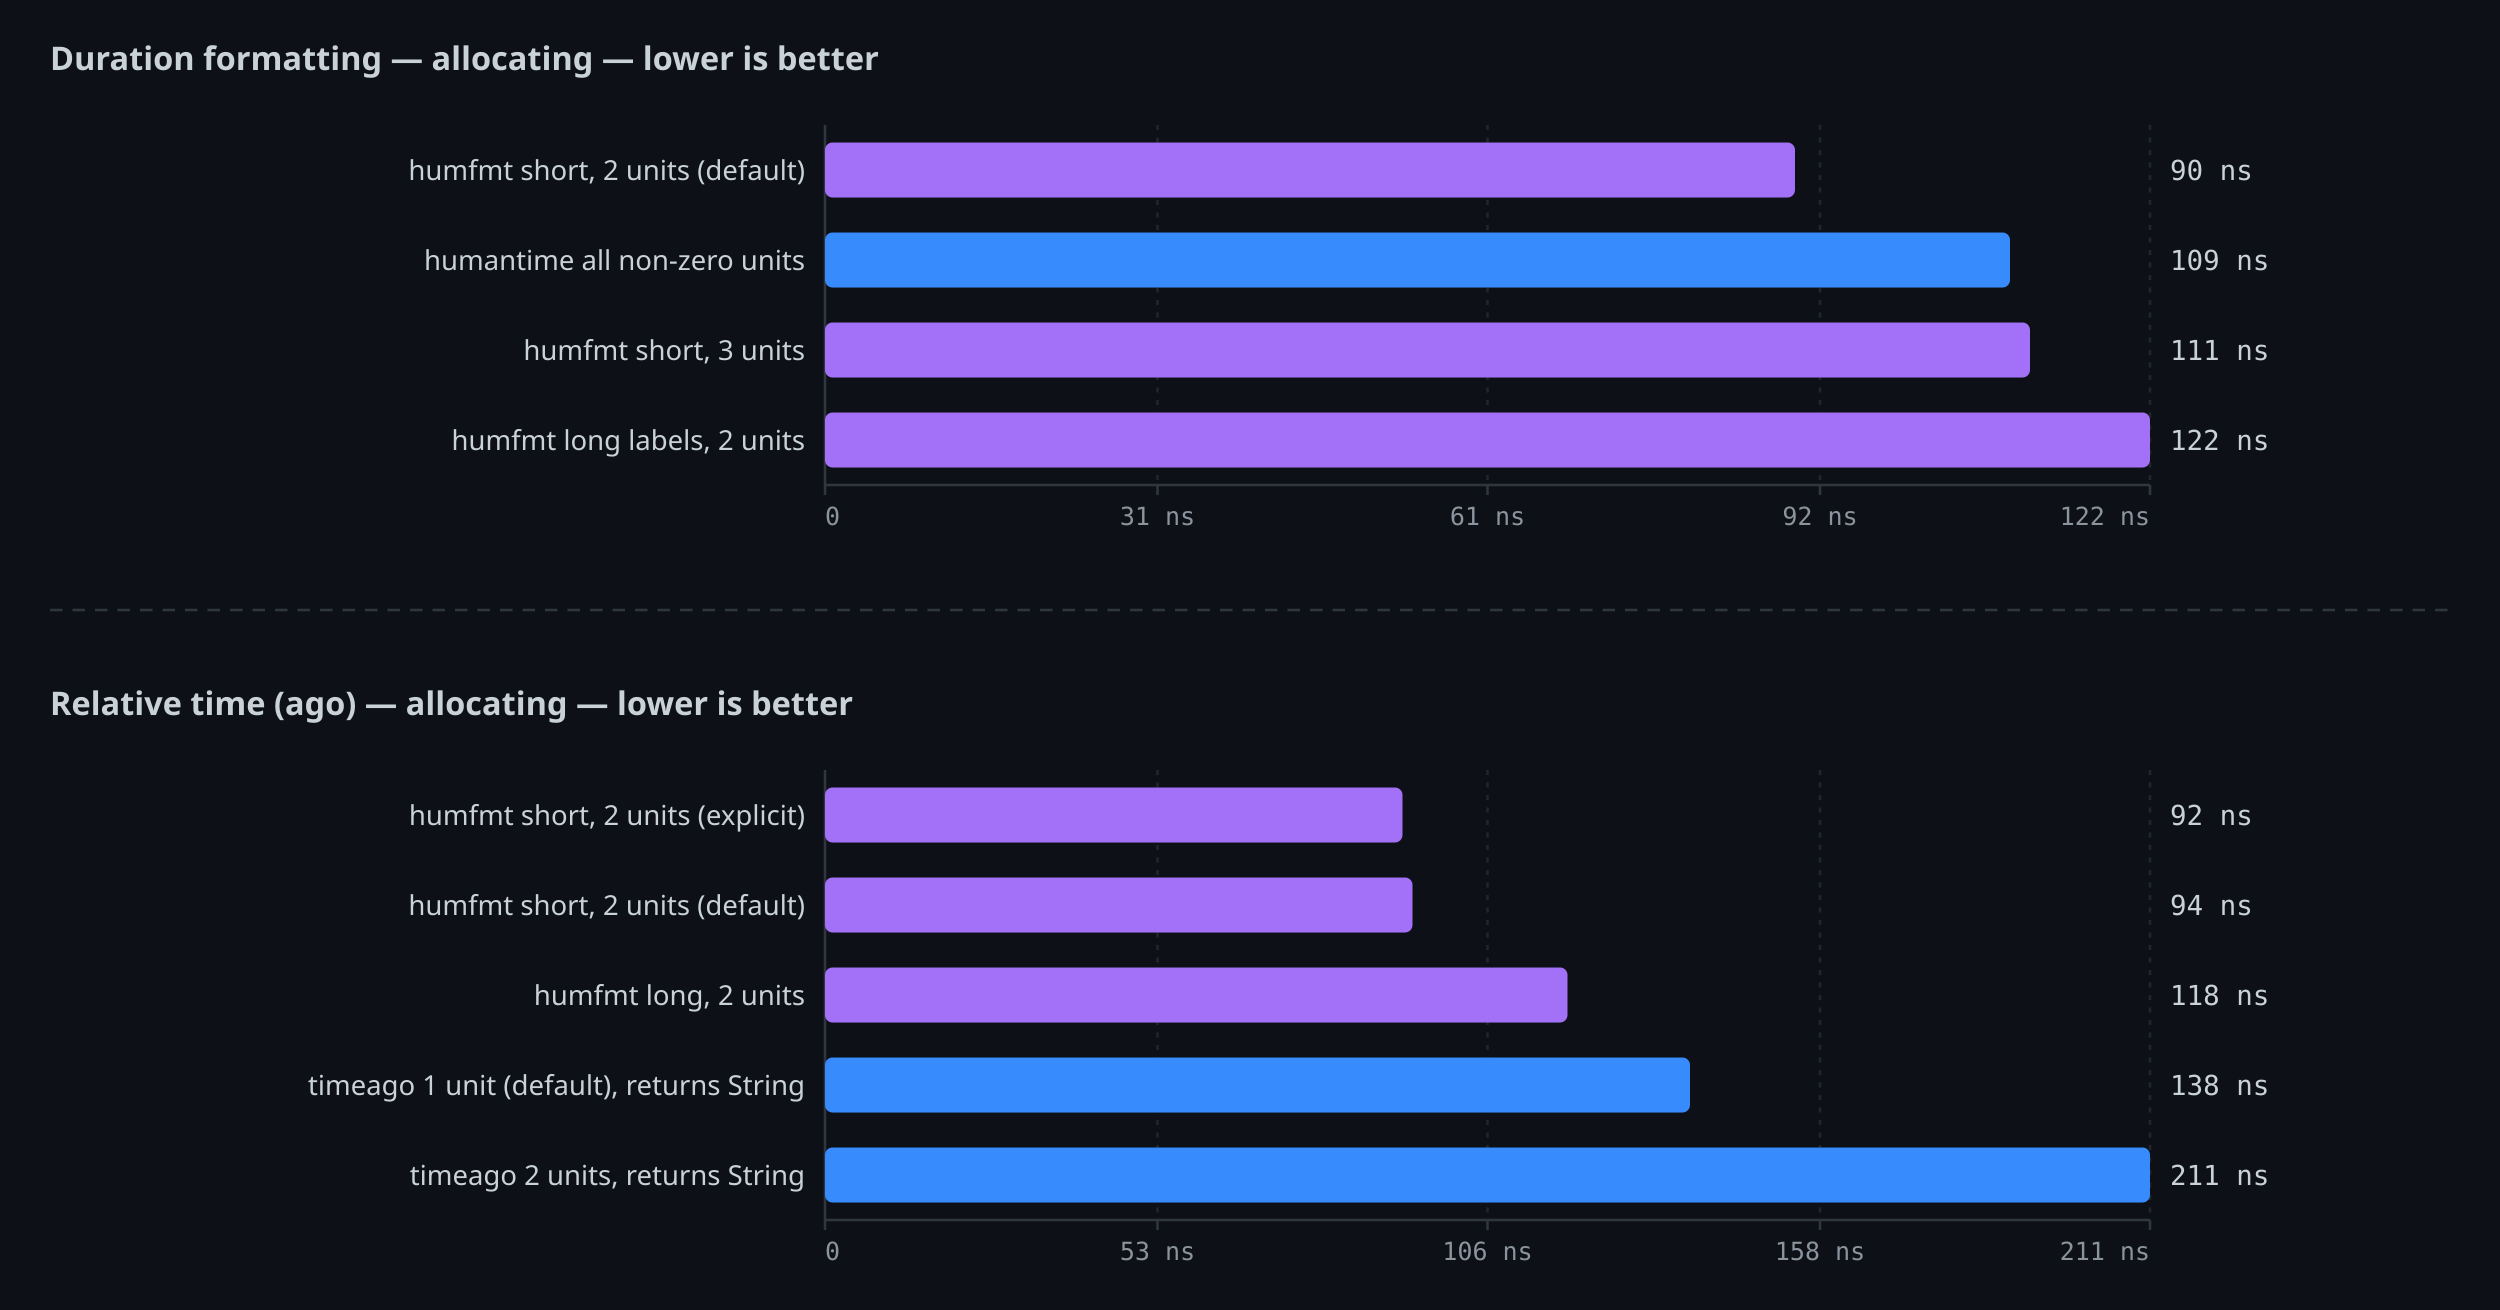
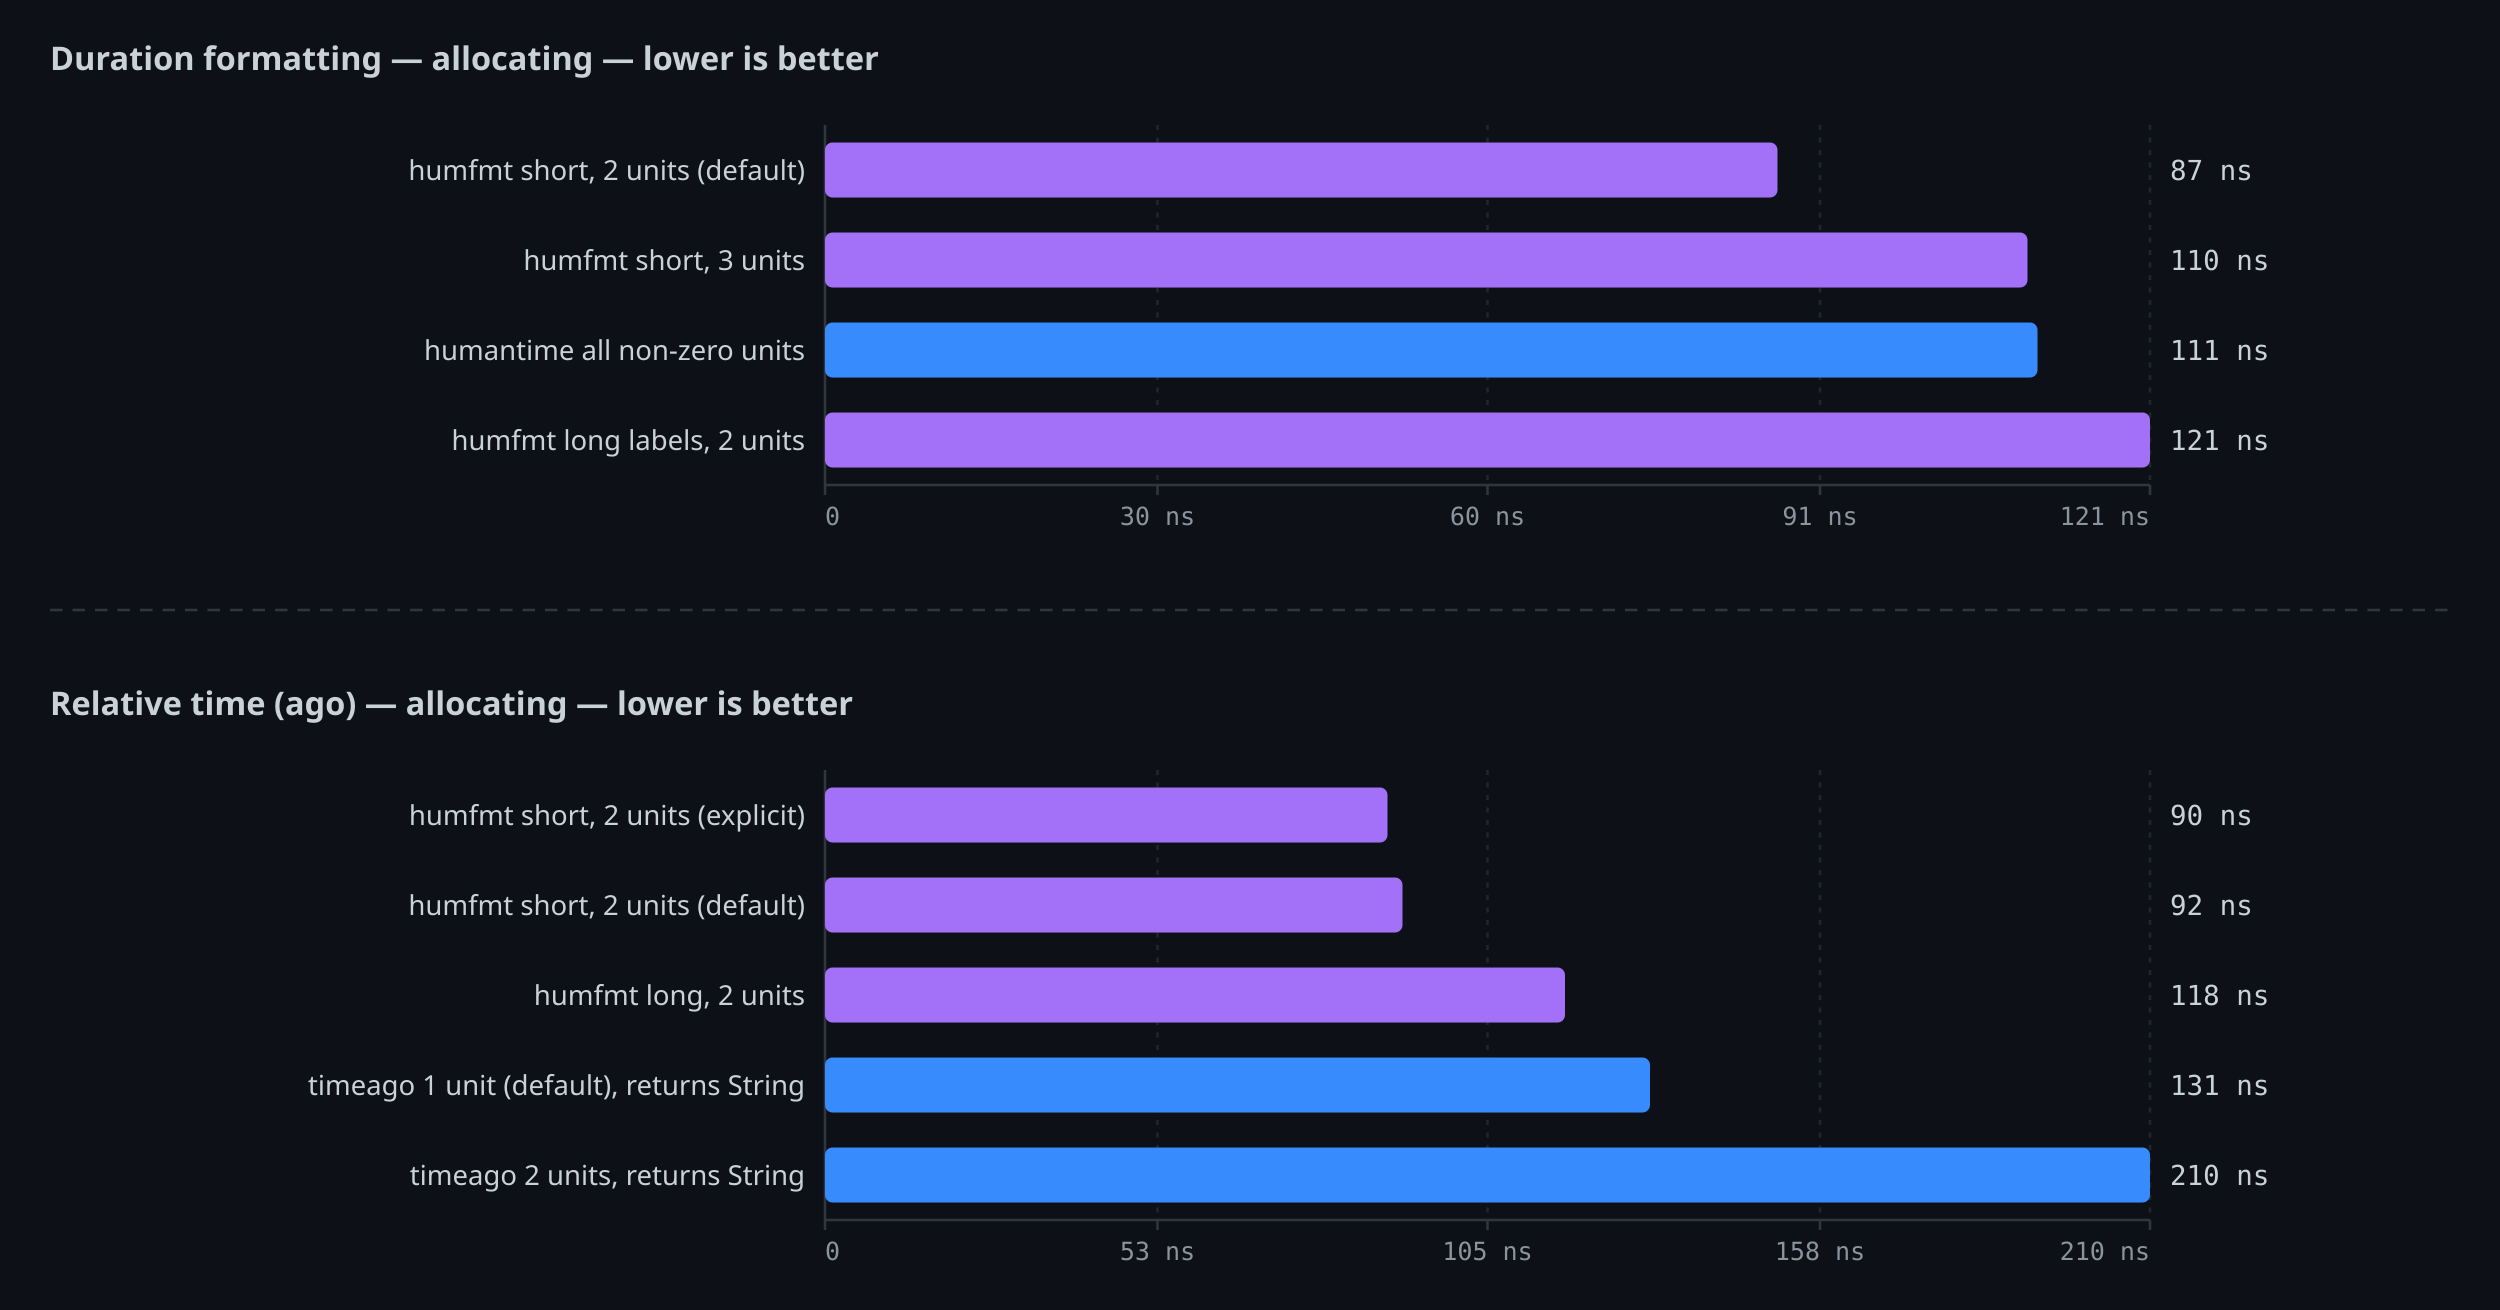
<svg xmlns="http://www.w3.org/2000/svg" width="1000" height="524" viewBox="0 0 1000 524">
  <rect width="100%" height="100%" fill="#0d1117" />
  <text x="20" y="28" fill="#c9d1d9" font-family="ui-sans-serif,system-ui,sans-serif" font-size="13" font-weight="600">Duration formatting — allocating — lower is better</text>
  <line x1="330" y1="50" x2="330" y2="194" stroke="#30363d" stroke-width="1" />
  <line x1="330" y1="194" x2="860" y2="194" stroke="#30363d" stroke-width="1" />
  <line x1="330" y1="194" x2="330" y2="198" stroke="#30363d" stroke-width="1" />
  <text x="330" y="210" fill="#8b949e" font-family="ui-monospace,monospace" font-size="10" text-anchor="start">0</text>
  <line x1="463" y1="50" x2="463" y2="194" stroke="#21262d" stroke-width="1" stroke-dasharray="2 3" />
  <line x1="463" y1="194" x2="463" y2="198" stroke="#30363d" stroke-width="1" />
-   <text x="463" y="210" fill="#8b949e" font-family="ui-monospace,monospace" font-size="10" text-anchor="middle">31 ns</text>
+   <text x="463" y="210" fill="#8b949e" font-family="ui-monospace,monospace" font-size="10" text-anchor="middle">30 ns</text>
  <line x1="595" y1="50" x2="595" y2="194" stroke="#21262d" stroke-width="1" stroke-dasharray="2 3" />
  <line x1="595" y1="194" x2="595" y2="198" stroke="#30363d" stroke-width="1" />
-   <text x="595" y="210" fill="#8b949e" font-family="ui-monospace,monospace" font-size="10" text-anchor="middle">61 ns</text>
+   <text x="595" y="210" fill="#8b949e" font-family="ui-monospace,monospace" font-size="10" text-anchor="middle">60 ns</text>
  <line x1="728" y1="50" x2="728" y2="194" stroke="#21262d" stroke-width="1" stroke-dasharray="2 3" />
  <line x1="728" y1="194" x2="728" y2="198" stroke="#30363d" stroke-width="1" />
-   <text x="728" y="210" fill="#8b949e" font-family="ui-monospace,monospace" font-size="10" text-anchor="middle">92 ns</text>
+   <text x="728" y="210" fill="#8b949e" font-family="ui-monospace,monospace" font-size="10" text-anchor="middle">91 ns</text>
  <line x1="860" y1="50" x2="860" y2="194" stroke="#21262d" stroke-width="1" stroke-dasharray="2 3" />
  <line x1="860" y1="194" x2="860" y2="198" stroke="#30363d" stroke-width="1" />
-   <text x="860" y="210" fill="#8b949e" font-family="ui-monospace,monospace" font-size="10" text-anchor="end">122 ns</text>
-   <rect x="330" y="57" width="388" height="22" fill="#a371f7" rx="3" />
+   <text x="860" y="210" fill="#8b949e" font-family="ui-monospace,monospace" font-size="10" text-anchor="end">121 ns</text>
+   <rect x="330" y="57" width="381" height="22" fill="#a371f7" rx="3" />
  <text x="322" y="72" fill="#c9d1d9" font-family="ui-sans-serif,system-ui,sans-serif" font-size="11" text-anchor="end">humfmt  short, 2 units (default)</text>
-   <text x="868" y="72" fill="#c9d1d9" font-family="ui-monospace,monospace" font-size="11">90 ns</text>
-   <rect x="330" y="93" width="474" height="22" fill="#388bfd" rx="3" />
-   <text x="322" y="108" fill="#c9d1d9" font-family="ui-sans-serif,system-ui,sans-serif" font-size="11" text-anchor="end">humantime  all non-zero units</text>
-   <text x="868" y="108" fill="#c9d1d9" font-family="ui-monospace,monospace" font-size="11">109 ns</text>
-   <rect x="330" y="129" width="482" height="22" fill="#a371f7" rx="3" />
-   <text x="322" y="144" fill="#c9d1d9" font-family="ui-sans-serif,system-ui,sans-serif" font-size="11" text-anchor="end">humfmt  short, 3 units</text>
+   <text x="868" y="72" fill="#c9d1d9" font-family="ui-monospace,monospace" font-size="11">87 ns</text>
+   <rect x="330" y="93" width="481" height="22" fill="#a371f7" rx="3" />
+   <text x="322" y="108" fill="#c9d1d9" font-family="ui-sans-serif,system-ui,sans-serif" font-size="11" text-anchor="end">humfmt  short, 3 units</text>
+   <text x="868" y="108" fill="#c9d1d9" font-family="ui-monospace,monospace" font-size="11">110 ns</text>
+   <rect x="330" y="129" width="485" height="22" fill="#388bfd" rx="3" />
+   <text x="322" y="144" fill="#c9d1d9" font-family="ui-sans-serif,system-ui,sans-serif" font-size="11" text-anchor="end">humantime  all non-zero units</text>
  <text x="868" y="144" fill="#c9d1d9" font-family="ui-monospace,monospace" font-size="11">111 ns</text>
  <rect x="330" y="165" width="530" height="22" fill="#a371f7" rx="3" />
  <text x="322" y="180" fill="#c9d1d9" font-family="ui-sans-serif,system-ui,sans-serif" font-size="11" text-anchor="end">humfmt  long labels, 2 units</text>
-   <text x="868" y="180" fill="#c9d1d9" font-family="ui-monospace,monospace" font-size="11">122 ns</text>
+   <text x="868" y="180" fill="#c9d1d9" font-family="ui-monospace,monospace" font-size="11">121 ns</text>
  <line x1="20" y1="244" x2="980" y2="244" stroke="#30363d" stroke-width="1" stroke-dasharray="5 4" />
  <text x="20" y="286" fill="#c9d1d9" font-family="ui-sans-serif,system-ui,sans-serif" font-size="13" font-weight="600">Relative time (ago) — allocating — lower is better</text>
  <line x1="330" y1="308" x2="330" y2="488" stroke="#30363d" stroke-width="1" />
  <line x1="330" y1="488" x2="860" y2="488" stroke="#30363d" stroke-width="1" />
  <line x1="330" y1="488" x2="330" y2="492" stroke="#30363d" stroke-width="1" />
  <text x="330" y="504" fill="#8b949e" font-family="ui-monospace,monospace" font-size="10" text-anchor="start">0</text>
  <line x1="463" y1="308" x2="463" y2="488" stroke="#21262d" stroke-width="1" stroke-dasharray="2 3" />
  <line x1="463" y1="488" x2="463" y2="492" stroke="#30363d" stroke-width="1" />
  <text x="463" y="504" fill="#8b949e" font-family="ui-monospace,monospace" font-size="10" text-anchor="middle">53 ns</text>
  <line x1="595" y1="308" x2="595" y2="488" stroke="#21262d" stroke-width="1" stroke-dasharray="2 3" />
  <line x1="595" y1="488" x2="595" y2="492" stroke="#30363d" stroke-width="1" />
-   <text x="595" y="504" fill="#8b949e" font-family="ui-monospace,monospace" font-size="10" text-anchor="middle">106 ns</text>
+   <text x="595" y="504" fill="#8b949e" font-family="ui-monospace,monospace" font-size="10" text-anchor="middle">105 ns</text>
  <line x1="728" y1="308" x2="728" y2="488" stroke="#21262d" stroke-width="1" stroke-dasharray="2 3" />
  <line x1="728" y1="488" x2="728" y2="492" stroke="#30363d" stroke-width="1" />
  <text x="728" y="504" fill="#8b949e" font-family="ui-monospace,monospace" font-size="10" text-anchor="middle">158 ns</text>
  <line x1="860" y1="308" x2="860" y2="488" stroke="#21262d" stroke-width="1" stroke-dasharray="2 3" />
  <line x1="860" y1="488" x2="860" y2="492" stroke="#30363d" stroke-width="1" />
-   <text x="860" y="504" fill="#8b949e" font-family="ui-monospace,monospace" font-size="10" text-anchor="end">211 ns</text>
-   <rect x="330" y="315" width="231" height="22" fill="#a371f7" rx="3" />
+   <text x="860" y="504" fill="#8b949e" font-family="ui-monospace,monospace" font-size="10" text-anchor="end">210 ns</text>
+   <rect x="330" y="315" width="225" height="22" fill="#a371f7" rx="3" />
  <text x="322" y="330" fill="#c9d1d9" font-family="ui-sans-serif,system-ui,sans-serif" font-size="11" text-anchor="end">humfmt  short, 2 units (explicit)</text>
-   <text x="868" y="330" fill="#c9d1d9" font-family="ui-monospace,monospace" font-size="11">92 ns</text>
-   <rect x="330" y="351" width="235" height="22" fill="#a371f7" rx="3" />
+   <text x="868" y="330" fill="#c9d1d9" font-family="ui-monospace,monospace" font-size="11">90 ns</text>
+   <rect x="330" y="351" width="231" height="22" fill="#a371f7" rx="3" />
  <text x="322" y="366" fill="#c9d1d9" font-family="ui-sans-serif,system-ui,sans-serif" font-size="11" text-anchor="end">humfmt  short, 2 units (default)</text>
-   <text x="868" y="366" fill="#c9d1d9" font-family="ui-monospace,monospace" font-size="11">94 ns</text>
-   <rect x="330" y="387" width="297" height="22" fill="#a371f7" rx="3" />
+   <text x="868" y="366" fill="#c9d1d9" font-family="ui-monospace,monospace" font-size="11">92 ns</text>
+   <rect x="330" y="387" width="296" height="22" fill="#a371f7" rx="3" />
  <text x="322" y="402" fill="#c9d1d9" font-family="ui-sans-serif,system-ui,sans-serif" font-size="11" text-anchor="end">humfmt  long, 2 units</text>
  <text x="868" y="402" fill="#c9d1d9" font-family="ui-monospace,monospace" font-size="11">118 ns</text>
-   <rect x="330" y="423" width="346" height="22" fill="#388bfd" rx="3" />
+   <rect x="330" y="423" width="330" height="22" fill="#388bfd" rx="3" />
  <text x="322" y="438" fill="#c9d1d9" font-family="ui-sans-serif,system-ui,sans-serif" font-size="11" text-anchor="end">timeago  1 unit (default), returns String</text>
-   <text x="868" y="438" fill="#c9d1d9" font-family="ui-monospace,monospace" font-size="11">138 ns</text>
+   <text x="868" y="438" fill="#c9d1d9" font-family="ui-monospace,monospace" font-size="11">131 ns</text>
  <rect x="330" y="459" width="530" height="22" fill="#388bfd" rx="3" />
  <text x="322" y="474" fill="#c9d1d9" font-family="ui-sans-serif,system-ui,sans-serif" font-size="11" text-anchor="end">timeago  2 units, returns String</text>
-   <text x="868" y="474" fill="#c9d1d9" font-family="ui-monospace,monospace" font-size="11">211 ns</text>
+   <text x="868" y="474" fill="#c9d1d9" font-family="ui-monospace,monospace" font-size="11">210 ns</text>
</svg>
